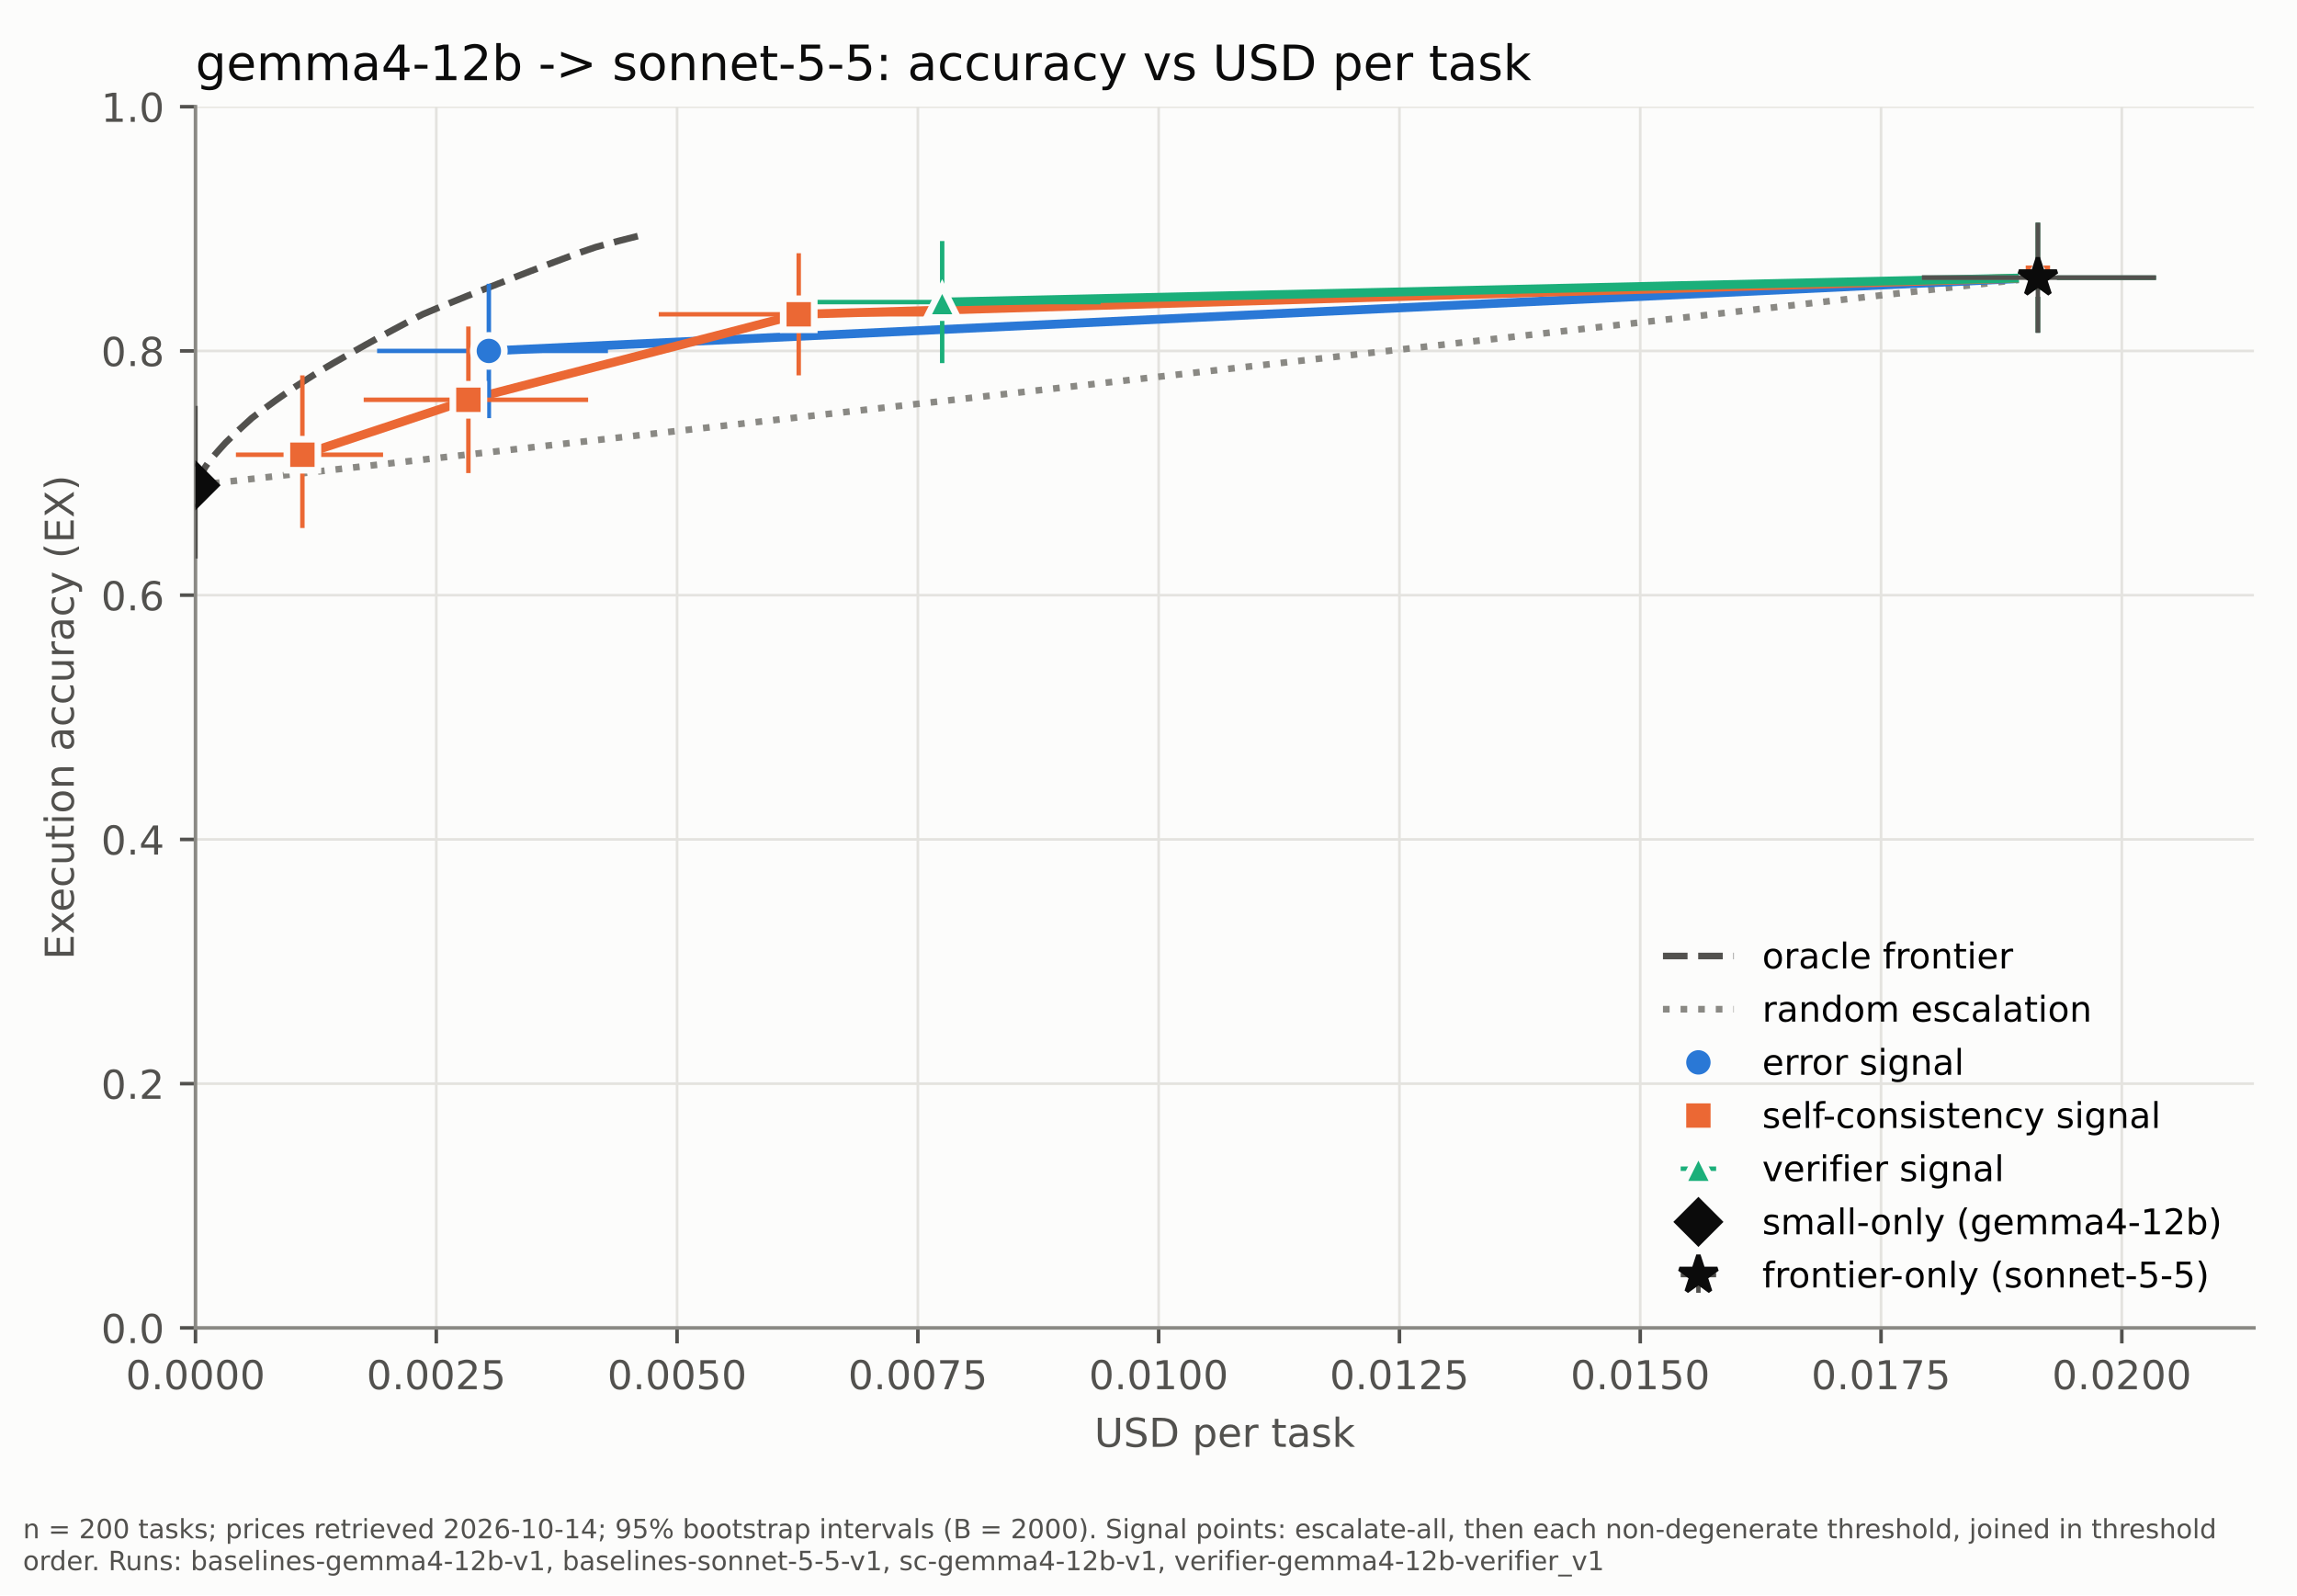
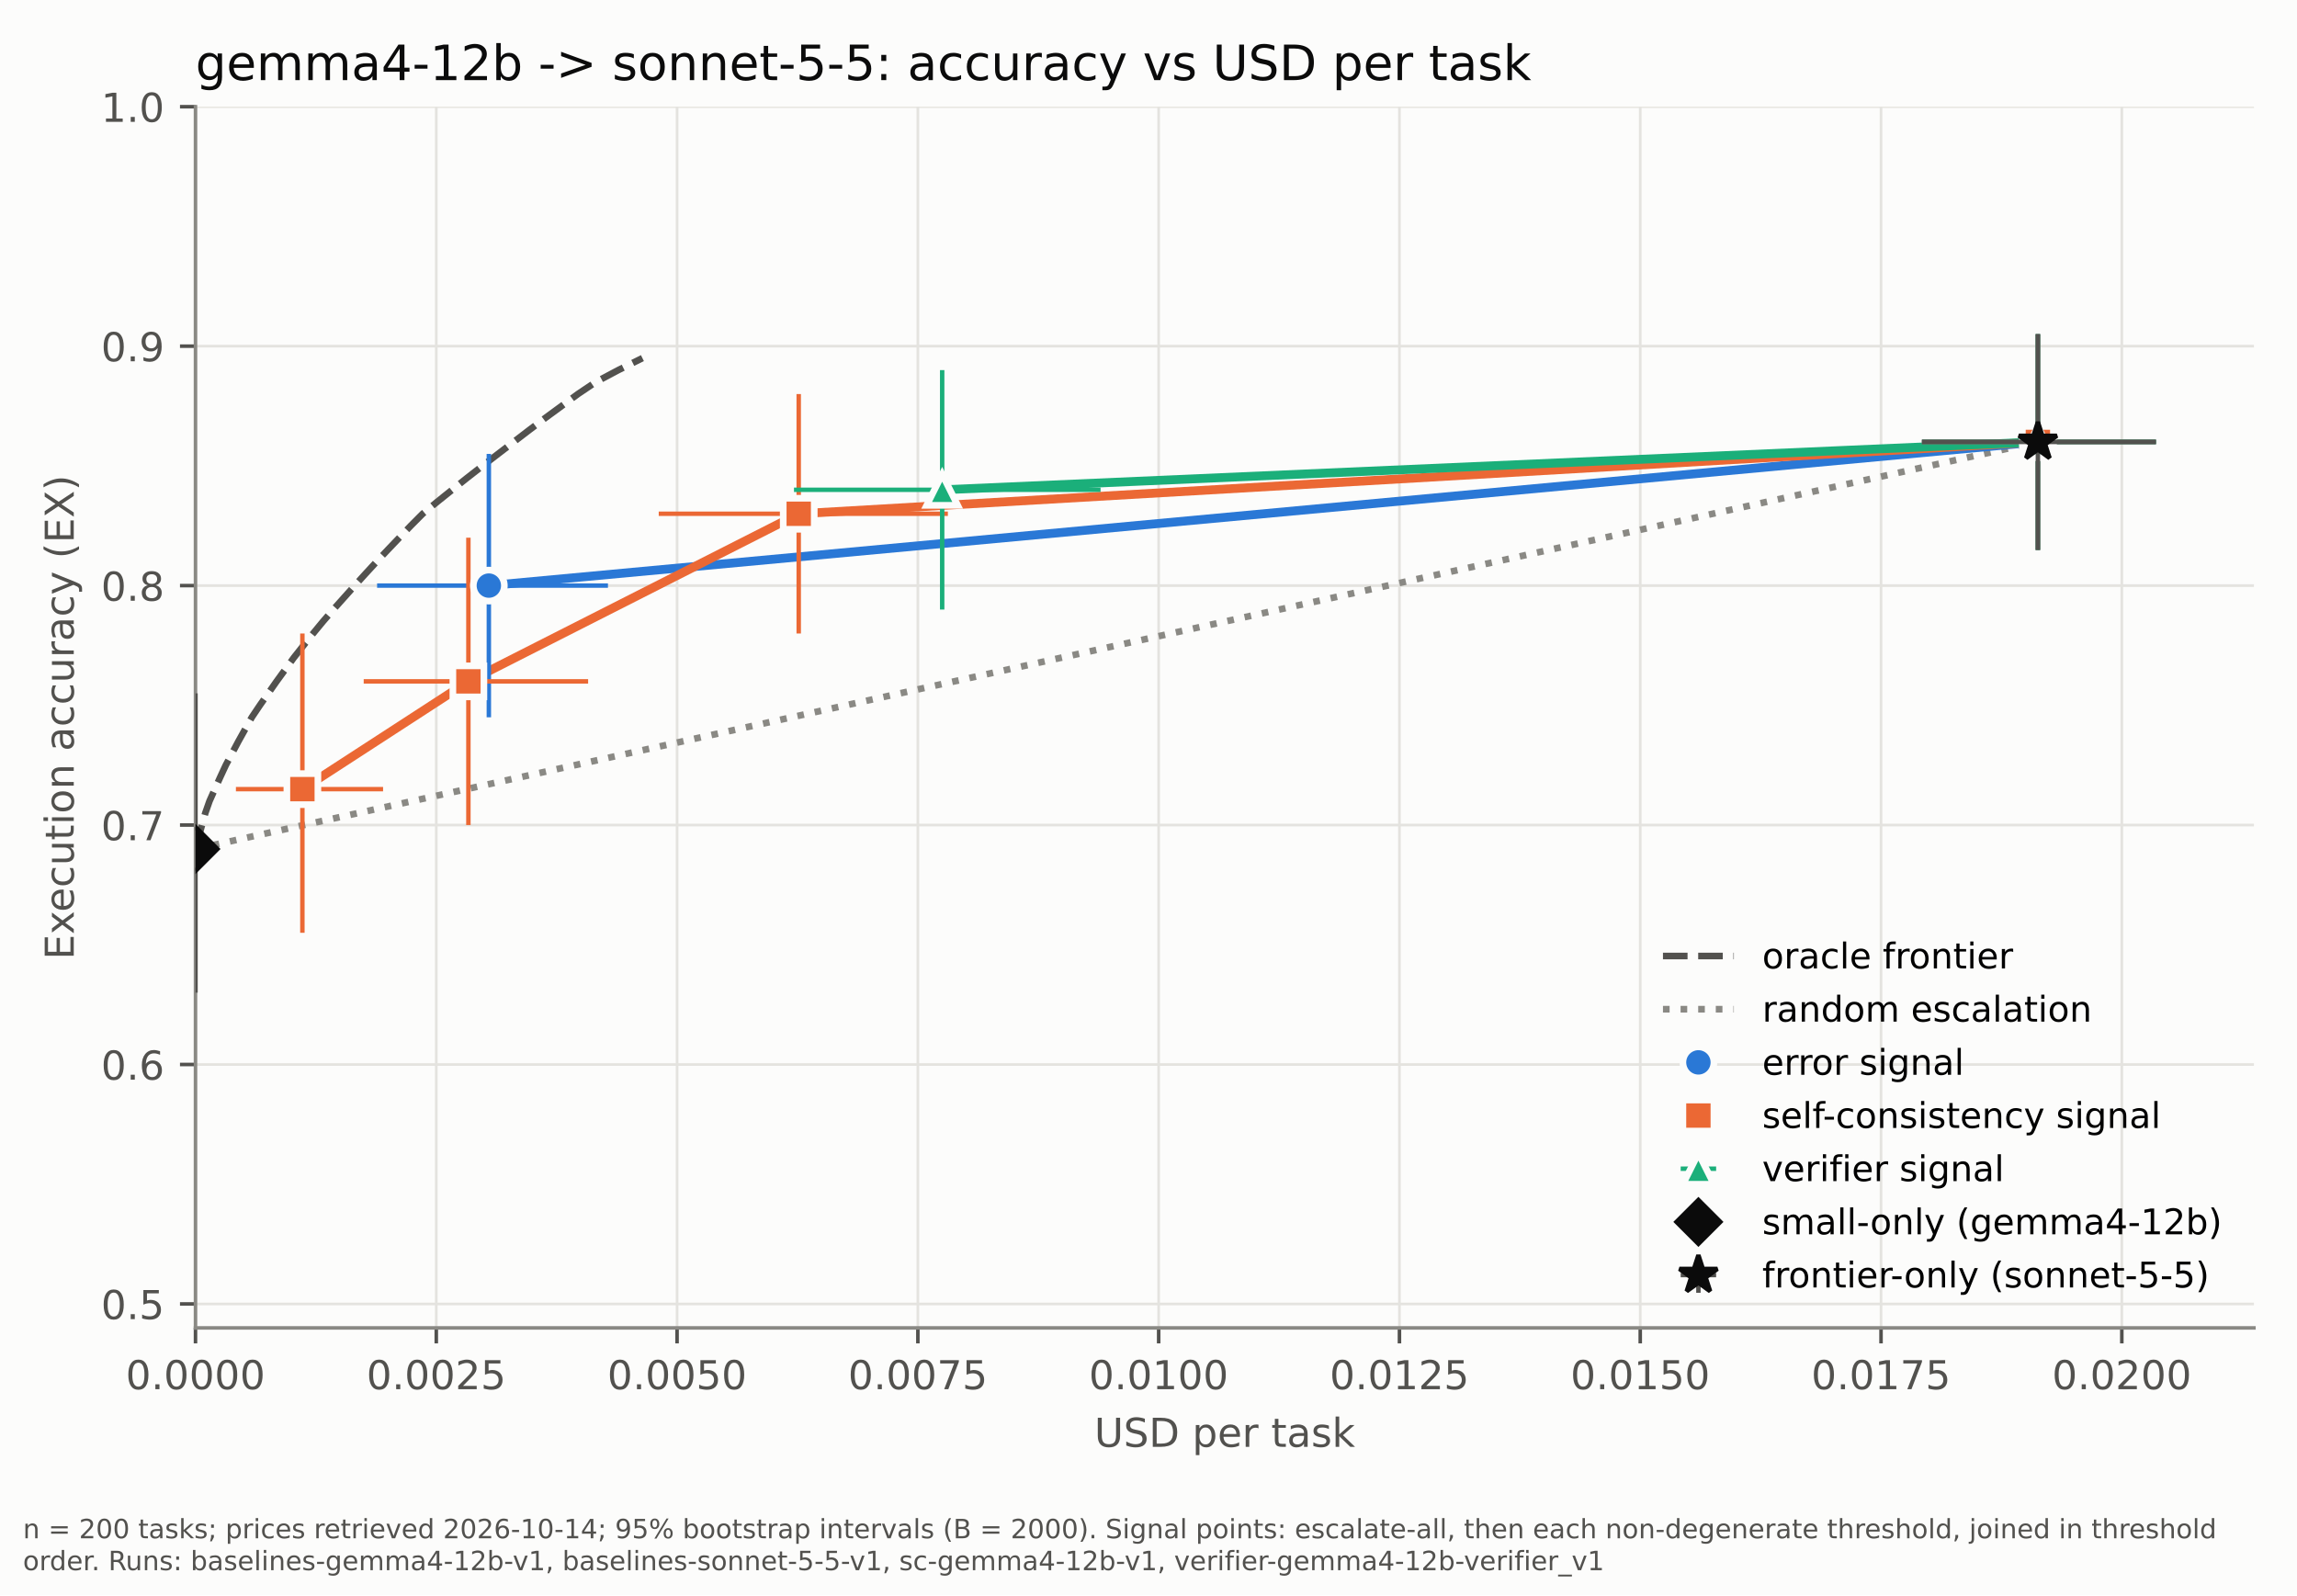
<svg xmlns="http://www.w3.org/2000/svg" xmlns:xlink="http://www.w3.org/1999/xlink" width="518.4pt" height="360pt" viewBox="0 0 518.4 360" version="1.1">
  <defs>
    <style type="text/css">*{stroke-linejoin: round; stroke-linecap: butt}</style>
  </defs>
  <g id="figure_1">
    <g id="patch_1">
      <path d="M 0 360  L 518.4 360  L 518.4 0  L 0 0  z " style="fill: #fcfcfb" />
    </g>
    <g id="axes_1">
      <g id="patch_2">
        <path d="M 44.12 299.68  L 508.68 299.68  L 508.68 24.077  L 44.12 24.077  z " style="fill: #fcfcfb" />
      </g>
      <g id="matplotlib.axis_1">
        <g id="xtick_1">
          <g id="line2d_1">
            <path d="M 44.12 299.68  L 44.12 24.077  " clip-path="url(#p2592dd1ac9)" style="fill: none; stroke: #e4e3df; stroke-width: 0.6; stroke-linecap: square" />
          </g>
          <g id="line2d_2">
            <defs>
              <path id="m976dc14677" d="M 0 0  L 0 3.5  " style="stroke: #52514e; stroke-width: 0.8" />
            </defs>
            <g>
              <use xlink:href="#m976dc14677" x="44.12" y="299.68" style="fill: #52514e; stroke: #52514e; stroke-width: 0.8" />
            </g>
          </g>
          <g id="text_1">
            <text style="font-size: 9px; font-family: 'DejaVu Sans', 'Bitstream Vera Sans', 'Computer Modern Sans Serif', 'Lucida Grande', 'Verdana', 'Geneva', 'Lucid', 'Arial', 'Helvetica', 'Avant Garde', sans-serif; text-anchor: middle; fill: #52514e" x="44.12" y="313.518" transform="rotate(-0 44.12 313.5179)">0.0000</text>
          </g>
        </g>
        <g id="xtick_2">
          <g id="line2d_3">
            <path d="M 98.463 299.68  L 98.463 24.077  " clip-path="url(#p2592dd1ac9)" style="fill: none; stroke: #e4e3df; stroke-width: 0.6; stroke-linecap: square" />
          </g>
          <g id="line2d_4">
            <g>
              <use xlink:href="#m976dc14677" x="98.463" y="299.68" style="fill: #52514e; stroke: #52514e; stroke-width: 0.8" />
            </g>
          </g>
          <g id="text_2">
            <text style="font-size: 9px; font-family: 'DejaVu Sans', 'Bitstream Vera Sans', 'Computer Modern Sans Serif', 'Lucida Grande', 'Verdana', 'Geneva', 'Lucid', 'Arial', 'Helvetica', 'Avant Garde', sans-serif; text-anchor: middle; fill: #52514e" x="98.463" y="313.518" transform="rotate(-0 98.46318 313.5179)">0.0025</text>
          </g>
        </g>
        <g id="xtick_3">
          <g id="line2d_5">
            <path d="M 152.806 299.68  L 152.806 24.077  " clip-path="url(#p2592dd1ac9)" style="fill: none; stroke: #e4e3df; stroke-width: 0.6; stroke-linecap: square" />
          </g>
          <g id="line2d_6">
            <g>
              <use xlink:href="#m976dc14677" x="152.806" y="299.68" style="fill: #52514e; stroke: #52514e; stroke-width: 0.8" />
            </g>
          </g>
          <g id="text_3">
            <text style="font-size: 9px; font-family: 'DejaVu Sans', 'Bitstream Vera Sans', 'Computer Modern Sans Serif', 'Lucida Grande', 'Verdana', 'Geneva', 'Lucid', 'Arial', 'Helvetica', 'Avant Garde', sans-serif; text-anchor: middle; fill: #52514e" x="152.806" y="313.518" transform="rotate(-0 152.8064 313.5179)">0.0050</text>
          </g>
        </g>
        <g id="xtick_4">
          <g id="line2d_7">
            <path d="M 207.15 299.68  L 207.15 24.077  " clip-path="url(#p2592dd1ac9)" style="fill: none; stroke: #e4e3df; stroke-width: 0.6; stroke-linecap: square" />
          </g>
          <g id="line2d_8">
            <g>
              <use xlink:href="#m976dc14677" x="207.15" y="299.68" style="fill: #52514e; stroke: #52514e; stroke-width: 0.8" />
            </g>
          </g>
          <g id="text_4">
            <text style="font-size: 9px; font-family: 'DejaVu Sans', 'Bitstream Vera Sans', 'Computer Modern Sans Serif', 'Lucida Grande', 'Verdana', 'Geneva', 'Lucid', 'Arial', 'Helvetica', 'Avant Garde', sans-serif; text-anchor: middle; fill: #52514e" x="207.15" y="313.518" transform="rotate(-0 207.1495 313.5179)">0.0075</text>
          </g>
        </g>
        <g id="xtick_5">
          <g id="line2d_9">
            <path d="M 261.493 299.68  L 261.493 24.077  " clip-path="url(#p2592dd1ac9)" style="fill: none; stroke: #e4e3df; stroke-width: 0.6; stroke-linecap: square" />
          </g>
          <g id="line2d_10">
            <g>
              <use xlink:href="#m976dc14677" x="261.493" y="299.68" style="fill: #52514e; stroke: #52514e; stroke-width: 0.8" />
            </g>
          </g>
          <g id="text_5">
            <text style="font-size: 9px; font-family: 'DejaVu Sans', 'Bitstream Vera Sans', 'Computer Modern Sans Serif', 'Lucida Grande', 'Verdana', 'Geneva', 'Lucid', 'Arial', 'Helvetica', 'Avant Garde', sans-serif; text-anchor: middle; fill: #52514e" x="261.493" y="313.518" transform="rotate(-0 261.4927 313.5179)">0.0100</text>
          </g>
        </g>
        <g id="xtick_6">
          <g id="line2d_11">
            <path d="M 315.836 299.68  L 315.836 24.077  " clip-path="url(#p2592dd1ac9)" style="fill: none; stroke: #e4e3df; stroke-width: 0.6; stroke-linecap: square" />
          </g>
          <g id="line2d_12">
            <g>
              <use xlink:href="#m976dc14677" x="315.836" y="299.68" style="fill: #52514e; stroke: #52514e; stroke-width: 0.8" />
            </g>
          </g>
          <g id="text_6">
            <text style="font-size: 9px; font-family: 'DejaVu Sans', 'Bitstream Vera Sans', 'Computer Modern Sans Serif', 'Lucida Grande', 'Verdana', 'Geneva', 'Lucid', 'Arial', 'Helvetica', 'Avant Garde', sans-serif; text-anchor: middle; fill: #52514e" x="315.836" y="313.518" transform="rotate(-0 315.8359 313.5179)">0.0125</text>
          </g>
        </g>
        <g id="xtick_7">
          <g id="line2d_13">
            <path d="M 370.179 299.68  L 370.179 24.077  " clip-path="url(#p2592dd1ac9)" style="fill: none; stroke: #e4e3df; stroke-width: 0.6; stroke-linecap: square" />
          </g>
          <g id="line2d_14">
            <g>
              <use xlink:href="#m976dc14677" x="370.179" y="299.68" style="fill: #52514e; stroke: #52514e; stroke-width: 0.8" />
            </g>
          </g>
          <g id="text_7">
            <text style="font-size: 9px; font-family: 'DejaVu Sans', 'Bitstream Vera Sans', 'Computer Modern Sans Serif', 'Lucida Grande', 'Verdana', 'Geneva', 'Lucid', 'Arial', 'Helvetica', 'Avant Garde', sans-serif; text-anchor: middle; fill: #52514e" x="370.179" y="313.518" transform="rotate(-0 370.1791 313.5179)">0.0150</text>
          </g>
        </g>
        <g id="xtick_8">
          <g id="line2d_15">
            <path d="M 424.522 299.68  L 424.522 24.077  " clip-path="url(#p2592dd1ac9)" style="fill: none; stroke: #e4e3df; stroke-width: 0.6; stroke-linecap: square" />
          </g>
          <g id="line2d_16">
            <g>
              <use xlink:href="#m976dc14677" x="424.522" y="299.68" style="fill: #52514e; stroke: #52514e; stroke-width: 0.8" />
            </g>
          </g>
          <g id="text_8">
            <text style="font-size: 9px; font-family: 'DejaVu Sans', 'Bitstream Vera Sans', 'Computer Modern Sans Serif', 'Lucida Grande', 'Verdana', 'Geneva', 'Lucid', 'Arial', 'Helvetica', 'Avant Garde', sans-serif; text-anchor: middle; fill: #52514e" x="424.522" y="313.518" transform="rotate(-0 424.5222 313.5179)">0.0175</text>
          </g>
        </g>
        <g id="xtick_9">
          <g id="line2d_17">
            <path d="M 478.865 299.68  L 478.865 24.077  " clip-path="url(#p2592dd1ac9)" style="fill: none; stroke: #e4e3df; stroke-width: 0.6; stroke-linecap: square" />
          </g>
          <g id="line2d_18">
            <g>
              <use xlink:href="#m976dc14677" x="478.865" y="299.68" style="fill: #52514e; stroke: #52514e; stroke-width: 0.8" />
            </g>
          </g>
          <g id="text_9">
            <text style="font-size: 9px; font-family: 'DejaVu Sans', 'Bitstream Vera Sans', 'Computer Modern Sans Serif', 'Lucida Grande', 'Verdana', 'Geneva', 'Lucid', 'Arial', 'Helvetica', 'Avant Garde', sans-serif; text-anchor: middle; fill: #52514e" x="478.865" y="313.518" transform="rotate(-0 478.8654 313.5179)">0.0200</text>
          </g>
        </g>
        <g id="text_10">
          <text style="font-size: 9px; font-family: 'DejaVu Sans', 'Bitstream Vera Sans', 'Computer Modern Sans Serif', 'Lucida Grande', 'Verdana', 'Geneva', 'Lucid', 'Arial', 'Helvetica', 'Avant Garde', sans-serif; text-anchor: middle; fill: #52514e" x="276.4" y="326.519" transform="rotate(-0 276.4 326.5186)">USD per task</text>
        </g>
      </g>
      <g id="matplotlib.axis_2">
        <g id="ytick_1">
          <g id="line2d_19">
-             <path d="M 44.12 299.68  L 508.68 299.68  " clip-path="url(#p2592dd1ac9)" style="fill: none; stroke: #e4e3df; stroke-width: 0.6; stroke-linecap: square" />
+             <path d="M 44.12 294.276  L 508.68 294.276  " clip-path="url(#p2592dd1ac9)" style="fill: none; stroke: #e4e3df; stroke-width: 0.6; stroke-linecap: square" />
          </g>
          <g id="line2d_20">
            <defs>
              <path id="mf46361f06f" d="M 0 0  L -3.5 0  " style="stroke: #52514e; stroke-width: 0.8" />
            </defs>
            <g>
-               <use xlink:href="#mf46361f06f" x="44.12" y="299.68" style="fill: #52514e; stroke: #52514e; stroke-width: 0.8" />
+               <use xlink:href="#mf46361f06f" x="44.12" y="294.276" style="fill: #52514e; stroke: #52514e; stroke-width: 0.8" />
            </g>
          </g>
          <g id="text_11">
-             <text style="font-size: 9px; font-family: 'DejaVu Sans', 'Bitstream Vera Sans', 'Computer Modern Sans Serif', 'Lucida Grande', 'Verdana', 'Geneva', 'Lucid', 'Arial', 'Helvetica', 'Avant Garde', sans-serif; text-anchor: end; fill: #52514e" x="37.12" y="303.099" transform="rotate(-0 37.12 303.0989)">0.0</text>
+             <text style="font-size: 9px; font-family: 'DejaVu Sans', 'Bitstream Vera Sans', 'Computer Modern Sans Serif', 'Lucida Grande', 'Verdana', 'Geneva', 'Lucid', 'Arial', 'Helvetica', 'Avant Garde', sans-serif; text-anchor: end; fill: #52514e" x="37.12" y="297.695" transform="rotate(-0 37.12 297.695)">0.5</text>
          </g>
        </g>
        <g id="ytick_2">
          <g id="line2d_21">
-             <path d="M 44.12 244.559  L 508.68 244.559  " clip-path="url(#p2592dd1ac9)" style="fill: none; stroke: #e4e3df; stroke-width: 0.6; stroke-linecap: square" />
+             <path d="M 44.12 240.236  L 508.68 240.236  " clip-path="url(#p2592dd1ac9)" style="fill: none; stroke: #e4e3df; stroke-width: 0.6; stroke-linecap: square" />
          </g>
          <g id="line2d_22">
            <g>
-               <use xlink:href="#mf46361f06f" x="44.12" y="244.559" style="fill: #52514e; stroke: #52514e; stroke-width: 0.8" />
+               <use xlink:href="#mf46361f06f" x="44.12" y="240.236" style="fill: #52514e; stroke: #52514e; stroke-width: 0.8" />
            </g>
          </g>
          <g id="text_12">
-             <text style="font-size: 9px; font-family: 'DejaVu Sans', 'Bitstream Vera Sans', 'Computer Modern Sans Serif', 'Lucida Grande', 'Verdana', 'Geneva', 'Lucid', 'Arial', 'Helvetica', 'Avant Garde', sans-serif; text-anchor: end; fill: #52514e" x="37.12" y="247.978" transform="rotate(-0 37.12 247.9784)">0.2</text>
+             <text style="font-size: 9px; font-family: 'DejaVu Sans', 'Bitstream Vera Sans', 'Computer Modern Sans Serif', 'Lucida Grande', 'Verdana', 'Geneva', 'Lucid', 'Arial', 'Helvetica', 'Avant Garde', sans-serif; text-anchor: end; fill: #52514e" x="37.12" y="243.655" transform="rotate(-0 37.12 243.6553)">0.6</text>
          </g>
        </g>
        <g id="ytick_3">
          <g id="line2d_23">
-             <path d="M 44.12 189.439  L 508.68 189.439  " clip-path="url(#p2592dd1ac9)" style="fill: none; stroke: #e4e3df; stroke-width: 0.6; stroke-linecap: square" />
+             <path d="M 44.12 186.197  L 508.68 186.197  " clip-path="url(#p2592dd1ac9)" style="fill: none; stroke: #e4e3df; stroke-width: 0.6; stroke-linecap: square" />
          </g>
          <g id="line2d_24">
            <g>
-               <use xlink:href="#mf46361f06f" x="44.12" y="189.439" style="fill: #52514e; stroke: #52514e; stroke-width: 0.8" />
+               <use xlink:href="#mf46361f06f" x="44.12" y="186.197" style="fill: #52514e; stroke: #52514e; stroke-width: 0.8" />
            </g>
          </g>
          <g id="text_13">
-             <text style="font-size: 9px; font-family: 'DejaVu Sans', 'Bitstream Vera Sans', 'Computer Modern Sans Serif', 'Lucida Grande', 'Verdana', 'Geneva', 'Lucid', 'Arial', 'Helvetica', 'Avant Garde', sans-serif; text-anchor: end; fill: #52514e" x="37.12" y="192.858" transform="rotate(-0 37.12 192.8579)">0.4</text>
+             <text style="font-size: 9px; font-family: 'DejaVu Sans', 'Bitstream Vera Sans', 'Computer Modern Sans Serif', 'Lucida Grande', 'Verdana', 'Geneva', 'Lucid', 'Arial', 'Helvetica', 'Avant Garde', sans-serif; text-anchor: end; fill: #52514e" x="37.12" y="189.616" transform="rotate(-0 37.12 189.6155)">0.7</text>
          </g>
        </g>
        <g id="ytick_4">
          <g id="line2d_25">
-             <path d="M 44.12 134.318  L 508.68 134.318  " clip-path="url(#p2592dd1ac9)" style="fill: none; stroke: #e4e3df; stroke-width: 0.6; stroke-linecap: square" />
+             <path d="M 44.12 132.157  L 508.68 132.157  " clip-path="url(#p2592dd1ac9)" style="fill: none; stroke: #e4e3df; stroke-width: 0.6; stroke-linecap: square" />
          </g>
          <g id="line2d_26">
            <g>
-               <use xlink:href="#mf46361f06f" x="44.12" y="134.318" style="fill: #52514e; stroke: #52514e; stroke-width: 0.8" />
+               <use xlink:href="#mf46361f06f" x="44.12" y="132.157" style="fill: #52514e; stroke: #52514e; stroke-width: 0.8" />
            </g>
          </g>
          <g id="text_14">
-             <text style="font-size: 9px; font-family: 'DejaVu Sans', 'Bitstream Vera Sans', 'Computer Modern Sans Serif', 'Lucida Grande', 'Verdana', 'Geneva', 'Lucid', 'Arial', 'Helvetica', 'Avant Garde', sans-serif; text-anchor: end; fill: #52514e" x="37.12" y="137.737" transform="rotate(-0 37.12 137.7374)">0.6</text>
+             <text style="font-size: 9px; font-family: 'DejaVu Sans', 'Bitstream Vera Sans', 'Computer Modern Sans Serif', 'Lucida Grande', 'Verdana', 'Geneva', 'Lucid', 'Arial', 'Helvetica', 'Avant Garde', sans-serif; text-anchor: end; fill: #52514e" x="37.12" y="135.576" transform="rotate(-0 37.12 135.5758)">0.8</text>
          </g>
        </g>
        <g id="ytick_5">
          <g id="line2d_27">
-             <path d="M 44.12 79.198  L 508.68 79.198  " clip-path="url(#p2592dd1ac9)" style="fill: none; stroke: #e4e3df; stroke-width: 0.6; stroke-linecap: square" />
+             <path d="M 44.12 78.117  L 508.68 78.117  " clip-path="url(#p2592dd1ac9)" style="fill: none; stroke: #e4e3df; stroke-width: 0.6; stroke-linecap: square" />
          </g>
          <g id="line2d_28">
            <g>
-               <use xlink:href="#mf46361f06f" x="44.12" y="79.198" style="fill: #52514e; stroke: #52514e; stroke-width: 0.8" />
+               <use xlink:href="#mf46361f06f" x="44.12" y="78.117" style="fill: #52514e; stroke: #52514e; stroke-width: 0.8" />
            </g>
          </g>
          <g id="text_15">
-             <text style="font-size: 9px; font-family: 'DejaVu Sans', 'Bitstream Vera Sans', 'Computer Modern Sans Serif', 'Lucida Grande', 'Verdana', 'Geneva', 'Lucid', 'Arial', 'Helvetica', 'Avant Garde', sans-serif; text-anchor: end; fill: #52514e" x="37.12" y="82.617" transform="rotate(-0 37.12 82.61688)">0.8</text>
+             <text style="font-size: 9px; font-family: 'DejaVu Sans', 'Bitstream Vera Sans', 'Computer Modern Sans Serif', 'Lucida Grande', 'Verdana', 'Geneva', 'Lucid', 'Arial', 'Helvetica', 'Avant Garde', sans-serif; text-anchor: end; fill: #52514e" x="37.12" y="81.536" transform="rotate(-0 37.12 81.53609)">0.9</text>
          </g>
        </g>
        <g id="ytick_6">
          <g id="line2d_29">
            <path d="M 44.12 24.077  L 508.68 24.077  " clip-path="url(#p2592dd1ac9)" style="fill: none; stroke: #e4e3df; stroke-width: 0.6; stroke-linecap: square" />
          </g>
          <g id="line2d_30">
            <g>
              <use xlink:href="#mf46361f06f" x="44.12" y="24.077" style="fill: #52514e; stroke: #52514e; stroke-width: 0.8" />
            </g>
          </g>
          <g id="text_16">
            <text style="font-size: 9px; font-family: 'DejaVu Sans', 'Bitstream Vera Sans', 'Computer Modern Sans Serif', 'Lucida Grande', 'Verdana', 'Geneva', 'Lucid', 'Arial', 'Helvetica', 'Avant Garde', sans-serif; text-anchor: end; fill: #52514e" x="37.12" y="27.496" transform="rotate(-0 37.12 27.49637)">1.0</text>
          </g>
        </g>
        <g id="text_17">
          <text style="font-size: 9px; font-family: 'DejaVu Sans', 'Bitstream Vera Sans', 'Computer Modern Sans Serif', 'Lucida Grande', 'Verdana', 'Geneva', 'Lucid', 'Arial', 'Helvetica', 'Avant Garde', sans-serif; text-anchor: middle; fill: #52514e" x="16.645" y="161.879" transform="rotate(-90 16.64508 161.8787)">Execution accuracy (EX)</text>
        </g>
      </g>
      <g id="line2d_31">
-         <path d="M 44.12 109.514  L 44.838 108.136  L 45.58 106.758  L 46.332 105.38  L 47.281 104.002  L 48.485 102.624  L 49.699 101.246  L 50.953 99.868  L 52.382 98.49  L 53.816 97.112  L 55.321 95.734  L 56.828 94.356  L 58.643 92.978  L 60.532 91.6  L 62.42 90.222  L 64.385 88.844  L 66.353 87.466  L 68.499 86.088  L 70.661 84.71  L 72.89 83.332  L 75.227 81.954  L 77.644 80.576  L 80.062 79.198  L 82.512 77.82  L 85.001 76.442  L 87.544 75.064  L 90.122 73.686  L 92.706 72.308  L 95.395 70.93  L 98.684 69.552  L 102.056 68.174  L 105.434 66.796  L 108.899 65.418  L 112.412 64.04  L 115.939 62.662  L 119.468 61.284  L 123.067 59.906  L 126.747 58.528  L 130.43 57.15  L 134.449 55.772  L 139.549 54.394  L 144.985 53.016  " clip-path="url(#p2592dd1ac9)" style="fill: none; stroke-dasharray: 5.55,2.4; stroke-dashoffset: 0; stroke: #52514e; stroke-width: 1.5" />
+         <path d="M 44.12 191.601  L 44.838 188.899  L 45.58 186.197  L 46.332 183.495  L 47.281 180.793  L 48.485 178.091  L 49.699 175.389  L 50.953 172.687  L 52.382 169.985  L 53.816 167.283  L 55.321 164.581  L 56.828 161.879  L 58.643 159.177  L 60.532 156.475  L 62.42 153.773  L 64.385 151.071  L 66.353 148.369  L 68.499 145.667  L 70.661 142.965  L 72.89 140.263  L 75.227 137.561  L 77.644 134.859  L 80.062 132.157  L 82.512 129.455  L 85.001 126.753  L 87.544 124.051  L 90.122 121.349  L 92.706 118.647  L 95.395 115.945  L 98.684 113.243  L 102.056 110.541  L 105.434 107.839  L 108.899 105.137  L 112.412 102.435  L 115.939 99.733  L 119.468 97.031  L 123.067 94.329  L 126.747 91.627  L 130.43 88.925  L 134.449 86.223  L 139.549 83.521  L 144.985 80.819  " clip-path="url(#p2592dd1ac9)" style="fill: none; stroke-dasharray: 5.55,2.4; stroke-dashoffset: 0; stroke: #52514e; stroke-width: 1.5" />
      </g>
      <g id="line2d_32">
-         <path d="M 44.12 109.514  L 64.91 107.172  L 85.7 104.829  L 106.49 102.486  L 127.28 100.144  L 148.07 97.801  L 168.861 95.458  L 189.651 93.116  L 210.441 90.773  L 231.231 88.431  L 252.021 86.088  L 272.811 83.745  L 293.601 81.403  L 314.391 79.06  L 335.181 76.718  L 355.971 74.375  L 376.761 72.032  L 397.552 69.69  L 418.342 67.347  L 439.132 65.004  L 459.922 62.662  " clip-path="url(#p2592dd1ac9)" style="fill: none; stroke-dasharray: 1.5,2.475; stroke-dashoffset: 0; stroke: #8a8984; stroke-width: 1.5" />
+         <path d="M 44.12 191.601  L 64.91 187.007  L 85.7 182.414  L 106.49 177.82  L 127.28 173.227  L 148.07 168.634  L 168.861 164.04  L 189.651 159.447  L 210.441 154.854  L 231.231 150.26  L 252.021 145.667  L 272.811 141.073  L 293.601 136.48  L 314.391 131.887  L 335.181 127.293  L 355.971 122.7  L 376.761 118.107  L 397.552 113.513  L 418.342 108.92  L 439.132 104.326  L 459.922 99.733  " clip-path="url(#p2592dd1ac9)" style="fill: none; stroke-dasharray: 1.5,2.475; stroke-dashoffset: 0; stroke: #8a8984; stroke-width: 1.5" />
      </g>
      <g id="patch_3">
        <path d="M 44.12 299.68  L 44.12 24.077  " style="fill: none; stroke: #8a8984; stroke-width: 0.8; stroke-linejoin: miter; stroke-linecap: square" />
      </g>
      <g id="patch_4">
        <path d="M 44.12 299.68  L 508.68 299.68  " style="fill: none; stroke: #8a8984; stroke-width: 0.8; stroke-linejoin: miter; stroke-linecap: square" />
      </g>
      <g id="line2d_33">
-         <path d="M 459.922 62.662  L 110.325 79.198  " clip-path="url(#p2592dd1ac9)" style="fill: none; stroke: #2a78d6; stroke-width: 2; stroke-linecap: square" />
+         <path d="M 459.922 99.733  L 110.325 132.157  " clip-path="url(#p2592dd1ac9)" style="fill: none; stroke: #2a78d6; stroke-width: 2; stroke-linecap: square" />
      </g>
      <g id="line2d_34">
-         <path d="M 459.922 62.662  L 180.26 70.93  L 105.709 90.222  L 68.245 102.624  " clip-path="url(#p2592dd1ac9)" style="fill: none; stroke: #eb6834; stroke-width: 2; stroke-linecap: square" />
+         <path d="M 459.922 99.733  L 180.26 115.945  L 105.709 153.773  L 68.245 178.091  " clip-path="url(#p2592dd1ac9)" style="fill: none; stroke: #eb6834; stroke-width: 2; stroke-linecap: square" />
      </g>
      <g id="line2d_35">
-         <path d="M 459.922 62.662  L 212.636 68.174  " clip-path="url(#p2592dd1ac9)" style="fill: none; stroke: #1baf7a; stroke-width: 2; stroke-linecap: square" />
+         <path d="M 459.922 99.733  L 212.636 110.541  " clip-path="url(#p2592dd1ac9)" style="fill: none; stroke: #1baf7a; stroke-width: 2; stroke-linecap: square" />
      </g>
      <g id="text_18">
        <text style="font-size: 11px; font-family: 'DejaVu Sans', 'Bitstream Vera Sans', 'Computer Modern Sans Serif', 'Lucida Grande', 'Verdana', 'Geneva', 'Lucid', 'Arial', 'Helvetica', 'Avant Garde', sans-serif; text-anchor: start; fill: #0b0b0b" x="44.12" y="18.077" transform="rotate(-0 44.12 18.07742)">gemma4-12b -&gt; sonnet-5-5: accuracy vs USD per task</text>
      </g>
      <g id="LineCollection_1">
-         <path d="M 433.761 62.662  L 486.558 62.662  " clip-path="url(#p2592dd1ac9)" style="fill: none; stroke: #2a78d6" />
+         <path d="M 433.761 99.733  L 486.558 99.733  " clip-path="url(#p2592dd1ac9)" style="fill: none; stroke: #2a78d6" />
      </g>
      <g id="LineCollection_2">
-         <path d="M 459.922 75.098  L 459.922 50.26  " clip-path="url(#p2592dd1ac9)" style="fill: none; stroke: #2a78d6" />
+         <path d="M 459.922 124.118  L 459.922 75.415  " clip-path="url(#p2592dd1ac9)" style="fill: none; stroke: #2a78d6" />
      </g>
      <g id="LineCollection_3">
-         <path d="M 85.101 79.198  L 137.208 79.198  " clip-path="url(#p2592dd1ac9)" style="fill: none; stroke: #2a78d6" />
+         <path d="M 85.101 132.157  L 137.208 132.157  " clip-path="url(#p2592dd1ac9)" style="fill: none; stroke: #2a78d6" />
      </g>
      <g id="LineCollection_4">
-         <path d="M 110.325 94.356  L 110.325 64.04  " clip-path="url(#p2592dd1ac9)" style="fill: none; stroke: #2a78d6" />
+         <path d="M 110.325 161.879  L 110.325 102.435  " clip-path="url(#p2592dd1ac9)" style="fill: none; stroke: #2a78d6" />
      </g>
      <g id="LineCollection_5">
-         <path d="M 433.761 62.662  L 486.558 62.662  " clip-path="url(#p2592dd1ac9)" style="fill: none; stroke: #eb6834" />
+         <path d="M 433.761 99.733  L 486.558 99.733  " clip-path="url(#p2592dd1ac9)" style="fill: none; stroke: #eb6834" />
      </g>
      <g id="LineCollection_6">
-         <path d="M 459.922 75.098  L 459.922 50.26  " clip-path="url(#p2592dd1ac9)" style="fill: none; stroke: #eb6834" />
+         <path d="M 459.922 124.118  L 459.922 75.415  " clip-path="url(#p2592dd1ac9)" style="fill: none; stroke: #eb6834" />
      </g>
      <g id="LineCollection_7">
-         <path d="M 148.666 70.93  L 213.922 70.93  " clip-path="url(#p2592dd1ac9)" style="fill: none; stroke: #eb6834" />
+         <path d="M 148.666 115.945  L 213.922 115.945  " clip-path="url(#p2592dd1ac9)" style="fill: none; stroke: #eb6834" />
      </g>
      <g id="LineCollection_8">
-         <path d="M 180.26 84.71  L 180.26 57.15  " clip-path="url(#p2592dd1ac9)" style="fill: none; stroke: #eb6834" />
+         <path d="M 180.26 142.965  L 180.26 88.925  " clip-path="url(#p2592dd1ac9)" style="fill: none; stroke: #eb6834" />
      </g>
      <g id="LineCollection_9">
-         <path d="M 82.082 90.222  L 132.731 90.222  " clip-path="url(#p2592dd1ac9)" style="fill: none; stroke: #eb6834" />
+         <path d="M 82.082 153.773  L 132.731 153.773  " clip-path="url(#p2592dd1ac9)" style="fill: none; stroke: #eb6834" />
      </g>
      <g id="LineCollection_10">
-         <path d="M 105.709 106.758  L 105.709 73.686  " clip-path="url(#p2592dd1ac9)" style="fill: none; stroke: #eb6834" />
+         <path d="M 105.709 186.197  L 105.709 121.349  " clip-path="url(#p2592dd1ac9)" style="fill: none; stroke: #eb6834" />
      </g>
      <g id="LineCollection_11">
-         <path d="M 53.244 102.624  L 86.455 102.624  " clip-path="url(#p2592dd1ac9)" style="fill: none; stroke: #eb6834" />
+         <path d="M 53.244 178.091  L 86.455 178.091  " clip-path="url(#p2592dd1ac9)" style="fill: none; stroke: #eb6834" />
      </g>
      <g id="LineCollection_12">
-         <path d="M 68.245 119.16  L 68.245 84.71  " clip-path="url(#p2592dd1ac9)" style="fill: none; stroke: #eb6834" />
+         <path d="M 68.245 210.514  L 68.245 142.965  " clip-path="url(#p2592dd1ac9)" style="fill: none; stroke: #eb6834" />
      </g>
      <g id="LineCollection_13">
-         <path d="M 433.761 62.662  L 486.558 62.662  " clip-path="url(#p2592dd1ac9)" style="fill: none; stroke: #1baf7a" />
+         <path d="M 433.761 99.733  L 486.558 99.733  " clip-path="url(#p2592dd1ac9)" style="fill: none; stroke: #1baf7a" />
      </g>
      <g id="LineCollection_14">
-         <path d="M 459.922 75.098  L 459.922 50.26  " clip-path="url(#p2592dd1ac9)" style="fill: none; stroke: #1baf7a" />
+         <path d="M 459.922 124.118  L 459.922 75.415  " clip-path="url(#p2592dd1ac9)" style="fill: none; stroke: #1baf7a" />
      </g>
      <g id="LineCollection_15">
-         <path d="M 179.19 68.174  L 248.382 68.174  " clip-path="url(#p2592dd1ac9)" style="fill: none; stroke: #1baf7a" />
+         <path d="M 179.19 110.541  L 248.382 110.541  " clip-path="url(#p2592dd1ac9)" style="fill: none; stroke: #1baf7a" />
      </g>
      <g id="LineCollection_16">
-         <path d="M 212.636 81.954  L 212.636 54.394  " clip-path="url(#p2592dd1ac9)" style="fill: none; stroke: #1baf7a" />
+         <path d="M 212.636 137.561  L 212.636 83.521  " clip-path="url(#p2592dd1ac9)" style="fill: none; stroke: #1baf7a" />
      </g>
      <g id="line2d_36">
        <defs>
          <path id="m237905f2b1" d="M 0 3.5  C 0.928 3.5 1.819 3.131 2.475 2.475  C 3.131 1.819 3.5 0.928 3.5 0  C 3.5 -0.928 3.131 -1.819 2.475 -2.475  C 1.819 -3.131 0.928 -3.5 0 -3.5  C -0.928 -3.5 -1.819 -3.131 -2.475 -2.475  C -3.131 -1.819 -3.5 -0.928 -3.5 0  C -3.5 0.928 -3.131 1.819 -2.475 2.475  C -1.819 3.131 -0.928 3.5 0 3.5  z " style="stroke: #fcfcfb; stroke-width: 1.5" />
        </defs>
        <g clip-path="url(#p2592dd1ac9)">
-           <use xlink:href="#m237905f2b1" x="459.922" y="62.662" style="fill: #2a78d6; stroke: #fcfcfb; stroke-width: 1.5" />
+           <use xlink:href="#m237905f2b1" x="459.922" y="99.733" style="fill: #2a78d6; stroke: #fcfcfb; stroke-width: 1.5" />
        </g>
      </g>
      <g id="line2d_37">
        <g clip-path="url(#p2592dd1ac9)">
-           <use xlink:href="#m237905f2b1" x="110.325" y="79.198" style="fill: #2a78d6; stroke: #fcfcfb; stroke-width: 1.5" />
+           <use xlink:href="#m237905f2b1" x="110.325" y="132.157" style="fill: #2a78d6; stroke: #fcfcfb; stroke-width: 1.5" />
        </g>
      </g>
      <g id="line2d_38">
        <defs>
          <path id="ma1aa9a6f80" d="M -3.5 3.5  L 3.5 3.5  L 3.5 -3.5  L -3.5 -3.5  z " style="stroke: #fcfcfb; stroke-width: 1.5; stroke-linejoin: miter" />
        </defs>
        <g clip-path="url(#p2592dd1ac9)">
-           <use xlink:href="#ma1aa9a6f80" x="459.922" y="62.662" style="fill: #eb6834; stroke: #fcfcfb; stroke-width: 1.5; stroke-linejoin: miter" />
+           <use xlink:href="#ma1aa9a6f80" x="459.922" y="99.733" style="fill: #eb6834; stroke: #fcfcfb; stroke-width: 1.5; stroke-linejoin: miter" />
        </g>
      </g>
      <g id="line2d_39">
        <g clip-path="url(#p2592dd1ac9)">
-           <use xlink:href="#ma1aa9a6f80" x="180.26" y="70.93" style="fill: #eb6834; stroke: #fcfcfb; stroke-width: 1.5; stroke-linejoin: miter" />
+           <use xlink:href="#ma1aa9a6f80" x="180.26" y="115.945" style="fill: #eb6834; stroke: #fcfcfb; stroke-width: 1.5; stroke-linejoin: miter" />
        </g>
      </g>
      <g id="line2d_40">
        <g clip-path="url(#p2592dd1ac9)">
-           <use xlink:href="#ma1aa9a6f80" x="105.709" y="90.222" style="fill: #eb6834; stroke: #fcfcfb; stroke-width: 1.5; stroke-linejoin: miter" />
+           <use xlink:href="#ma1aa9a6f80" x="105.709" y="153.773" style="fill: #eb6834; stroke: #fcfcfb; stroke-width: 1.5; stroke-linejoin: miter" />
        </g>
      </g>
      <g id="line2d_41">
        <g clip-path="url(#p2592dd1ac9)">
-           <use xlink:href="#ma1aa9a6f80" x="68.245" y="102.624" style="fill: #eb6834; stroke: #fcfcfb; stroke-width: 1.5; stroke-linejoin: miter" />
+           <use xlink:href="#ma1aa9a6f80" x="68.245" y="178.091" style="fill: #eb6834; stroke: #fcfcfb; stroke-width: 1.5; stroke-linejoin: miter" />
        </g>
      </g>
      <g id="line2d_42">
        <defs>
          <path id="m33caa13b61" d="M 0 -3.5  L -3.5 3.5  L 3.5 3.5  z " style="stroke: #fcfcfb; stroke-width: 1.5; stroke-linejoin: miter" />
        </defs>
        <g clip-path="url(#p2592dd1ac9)">
-           <use xlink:href="#m33caa13b61" x="459.922" y="62.662" style="fill: #1baf7a; stroke: #fcfcfb; stroke-width: 1.5; stroke-linejoin: miter" />
+           <use xlink:href="#m33caa13b61" x="459.922" y="99.733" style="fill: #1baf7a; stroke: #fcfcfb; stroke-width: 1.5; stroke-linejoin: miter" />
        </g>
      </g>
      <g id="line2d_43">
        <g clip-path="url(#p2592dd1ac9)">
-           <use xlink:href="#m33caa13b61" x="212.636" y="68.174" style="fill: #1baf7a; stroke: #fcfcfb; stroke-width: 1.5; stroke-linejoin: miter" />
+           <use xlink:href="#m33caa13b61" x="212.636" y="110.541" style="fill: #1baf7a; stroke: #fcfcfb; stroke-width: 1.5; stroke-linejoin: miter" />
        </g>
      </g>
      <g id="LineCollection_17">
-         <path d="M 44.12 109.514  L 44.12 109.514  " clip-path="url(#p2592dd1ac9)" style="fill: none; stroke: #52514e" />
+         <path d="M 44.12 191.601  L 44.12 191.601  " clip-path="url(#p2592dd1ac9)" style="fill: none; stroke: #52514e" />
      </g>
      <g id="LineCollection_18">
-         <path d="M 44.12 126.05  L 44.12 91.6  " clip-path="url(#p2592dd1ac9)" style="fill: none; stroke: #52514e" />
+         <path d="M 44.12 224.024  L 44.12 156.475  " clip-path="url(#p2592dd1ac9)" style="fill: none; stroke: #52514e" />
      </g>
      <g id="LineCollection_19">
-         <path d="M 433.761 62.662  L 486.558 62.662  " clip-path="url(#p2592dd1ac9)" style="fill: none; stroke: #52514e" />
+         <path d="M 433.761 99.733  L 486.558 99.733  " clip-path="url(#p2592dd1ac9)" style="fill: none; stroke: #52514e" />
      </g>
      <g id="LineCollection_20">
-         <path d="M 459.922 75.098  L 459.922 50.26  " clip-path="url(#p2592dd1ac9)" style="fill: none; stroke: #52514e" />
+         <path d="M 459.922 124.118  L 459.922 75.415  " clip-path="url(#p2592dd1ac9)" style="fill: none; stroke: #52514e" />
      </g>
      <g id="legend_1">
        <g id="line2d_44">
          <path d="M 375.306 215.754  L 383.306 215.754  L 391.306 215.754  " style="fill: none; stroke-dasharray: 5.55,2.4; stroke-dashoffset: 0; stroke: #52514e; stroke-width: 1.5" />
        </g>
        <g id="text_19">
          <text style="font-size: 8px; font-family: 'DejaVu Sans', 'Bitstream Vera Sans', 'Computer Modern Sans Serif', 'Lucida Grande', 'Verdana', 'Geneva', 'Lucid', 'Arial', 'Helvetica', 'Avant Garde', sans-serif; text-anchor: start" x="397.706" y="218.554" transform="rotate(-0 397.7063 218.5544)">oracle frontier</text>
        </g>
        <g id="line2d_45">
          <path d="M 375.306 227.755  L 383.306 227.755  L 391.306 227.755  " style="fill: none; stroke-dasharray: 1.5,2.475; stroke-dashoffset: 0; stroke: #8a8984; stroke-width: 1.5" />
        </g>
        <g id="text_20">
          <text style="font-size: 8px; font-family: 'DejaVu Sans', 'Bitstream Vera Sans', 'Computer Modern Sans Serif', 'Lucida Grande', 'Verdana', 'Geneva', 'Lucid', 'Arial', 'Helvetica', 'Avant Garde', sans-serif; text-anchor: start" x="397.706" y="230.555" transform="rotate(-0 397.7063 230.555)">random escalation</text>
        </g>
        <g id="LineCollection_21">
          <path d="M 379.306 239.756  L 387.306 239.756  " style="fill: none; stroke: #2a78d6" />
        </g>
        <g id="LineCollection_22">
          <path d="M 383.306 243.756  L 383.306 235.756  " style="fill: none; stroke: #2a78d6" />
        </g>
        <g id="line2d_46" />
        <g id="line2d_47">
          <g>
            <use xlink:href="#m237905f2b1" x="383.306" y="239.756" style="fill: #2a78d6; stroke: #fcfcfb; stroke-width: 1.5" />
          </g>
        </g>
        <g id="text_21">
          <text style="font-size: 8px; font-family: 'DejaVu Sans', 'Bitstream Vera Sans', 'Computer Modern Sans Serif', 'Lucida Grande', 'Verdana', 'Geneva', 'Lucid', 'Arial', 'Helvetica', 'Avant Garde', sans-serif; text-anchor: start" x="397.706" y="242.556" transform="rotate(-0 397.7063 242.5556)">error signal</text>
        </g>
        <g id="LineCollection_23">
          <path d="M 379.306 251.756  L 387.306 251.756  " style="fill: none; stroke: #eb6834" />
        </g>
        <g id="LineCollection_24">
          <path d="M 383.306 255.756  L 383.306 247.756  " style="fill: none; stroke: #eb6834" />
        </g>
        <g id="line2d_48" />
        <g id="line2d_49">
          <g>
            <use xlink:href="#ma1aa9a6f80" x="383.306" y="251.756" style="fill: #eb6834; stroke: #fcfcfb; stroke-width: 1.5; stroke-linejoin: miter" />
          </g>
        </g>
        <g id="text_22">
          <text style="font-size: 8px; font-family: 'DejaVu Sans', 'Bitstream Vera Sans', 'Computer Modern Sans Serif', 'Lucida Grande', 'Verdana', 'Geneva', 'Lucid', 'Arial', 'Helvetica', 'Avant Garde', sans-serif; text-anchor: start" x="397.706" y="254.556" transform="rotate(-0 397.7063 254.5563)">self-consistency signal</text>
        </g>
        <g id="LineCollection_25">
          <path d="M 379.306 263.757  L 387.306 263.757  " style="fill: none; stroke: #1baf7a" />
        </g>
        <g id="LineCollection_26">
          <path d="M 383.306 267.757  L 383.306 259.757  " style="fill: none; stroke: #1baf7a" />
        </g>
        <g id="line2d_50" />
        <g id="line2d_51">
          <g>
            <use xlink:href="#m33caa13b61" x="383.306" y="263.757" style="fill: #1baf7a; stroke: #fcfcfb; stroke-width: 1.5; stroke-linejoin: miter" />
          </g>
        </g>
        <g id="text_23">
          <text style="font-size: 8px; font-family: 'DejaVu Sans', 'Bitstream Vera Sans', 'Computer Modern Sans Serif', 'Lucida Grande', 'Verdana', 'Geneva', 'Lucid', 'Arial', 'Helvetica', 'Avant Garde', sans-serif; text-anchor: start" x="397.706" y="266.557" transform="rotate(-0 397.7063 266.5569)">verifier signal</text>
        </g>
        <g id="LineCollection_27">
          <path d="M 379.306 275.757  L 387.306 275.757  " style="fill: none; stroke: #52514e" />
        </g>
        <g id="LineCollection_28">
          <path d="M 383.306 279.757  L 383.306 271.757  " style="fill: none; stroke: #52514e" />
        </g>
        <g id="line2d_52" />
        <g id="line2d_53">
          <defs>
            <path id="m22490ed92e" d="M 0 4.95  L 4.95 0  L 0 -4.95  L -4.95 0  z " style="stroke: #0b0b0b; stroke-linejoin: miter" />
          </defs>
          <g>
            <use xlink:href="#m22490ed92e" x="383.306" y="275.757" style="fill: #0b0b0b; stroke: #0b0b0b; stroke-linejoin: miter" />
          </g>
        </g>
        <g id="text_24">
          <text style="font-size: 8px; font-family: 'DejaVu Sans', 'Bitstream Vera Sans', 'Computer Modern Sans Serif', 'Lucida Grande', 'Verdana', 'Geneva', 'Lucid', 'Arial', 'Helvetica', 'Avant Garde', sans-serif; text-anchor: start" x="397.706" y="278.558" transform="rotate(-0 397.7063 278.5575)">small-only (gemma4-12b)</text>
        </g>
        <g id="LineCollection_29">
          <path d="M 379.306 287.758  L 387.306 287.758  " style="fill: none; stroke: #52514e" />
        </g>
        <g id="LineCollection_30">
          <path d="M 383.306 291.758  L 383.306 283.758  " style="fill: none; stroke: #52514e" />
        </g>
        <g id="line2d_54" />
        <g id="line2d_55">
          <defs>
            <path id="mf6290c6339" d="M 0 -4.5  L -1.01 -1.391  L -4.28 -1.391  L -1.635 0.531  L -2.645 3.641  L -0 1.719  L 2.645 3.641  L 1.635 0.531  L 4.28 -1.391  L 1.01 -1.391  z " style="stroke: #0b0b0b; stroke-linejoin: bevel" />
          </defs>
          <g>
            <use xlink:href="#mf6290c6339" x="383.306" y="287.758" style="fill: #0b0b0b; stroke: #0b0b0b; stroke-linejoin: bevel" />
          </g>
        </g>
        <g id="text_25">
          <text style="font-size: 8px; font-family: 'DejaVu Sans', 'Bitstream Vera Sans', 'Computer Modern Sans Serif', 'Lucida Grande', 'Verdana', 'Geneva', 'Lucid', 'Arial', 'Helvetica', 'Avant Garde', sans-serif; text-anchor: start" x="397.706" y="290.558" transform="rotate(-0 397.7063 290.5581)">frontier-only (sonnet-5-5)</text>
        </g>
      </g>
      <g id="line2d_56">
        <g clip-path="url(#p2592dd1ac9)">
-           <use xlink:href="#m22490ed92e" x="44.12" y="109.514" style="fill: #0b0b0b; stroke: #0b0b0b; stroke-linejoin: miter" />
+           <use xlink:href="#m22490ed92e" x="44.12" y="191.601" style="fill: #0b0b0b; stroke: #0b0b0b; stroke-linejoin: miter" />
        </g>
      </g>
      <g id="line2d_57">
        <g clip-path="url(#p2592dd1ac9)">
-           <use xlink:href="#mf6290c6339" x="459.922" y="62.662" style="fill: #0b0b0b; stroke: #0b0b0b; stroke-linejoin: bevel" />
+           <use xlink:href="#mf6290c6339" x="459.922" y="99.733" style="fill: #0b0b0b; stroke: #0b0b0b; stroke-linejoin: bevel" />
        </g>
      </g>
    </g>
    <g id="text_26">
      <text style="font-size: 6px; font-family: 'DejaVu Sans', 'Bitstream Vera Sans', 'Computer Modern Sans Serif', 'Lucida Grande', 'Verdana', 'Geneva', 'Lucid', 'Arial', 'Helvetica', 'Avant Garde', sans-serif; fill: #52514e" transform="translate(5.184 347.1564)">n = 200 tasks; prices retrieved 2026-10-14; 95% bootstrap intervals (B = 2000). Signal points: escalate-all, then each non-degenerate threshold, joined in threshold</text>
      <text style="font-size: 6px; font-family: 'DejaVu Sans', 'Bitstream Vera Sans', 'Computer Modern Sans Serif', 'Lucida Grande', 'Verdana', 'Geneva', 'Lucid', 'Arial', 'Helvetica', 'Avant Garde', sans-serif; fill: #52514e" transform="translate(5.184 354.358)">order. Runs: baselines-gemma4-12b-v1, baselines-sonnet-5-5-v1, sc-gemma4-12b-v1, verifier-gemma4-12b-verifier_v1</text>
    </g>
  </g>
  <defs>
    <clipPath id="p2592dd1ac9">
      <rect x="44.12" y="24.077" width="464.56" height="275.603" />
    </clipPath>
  </defs>
</svg>
